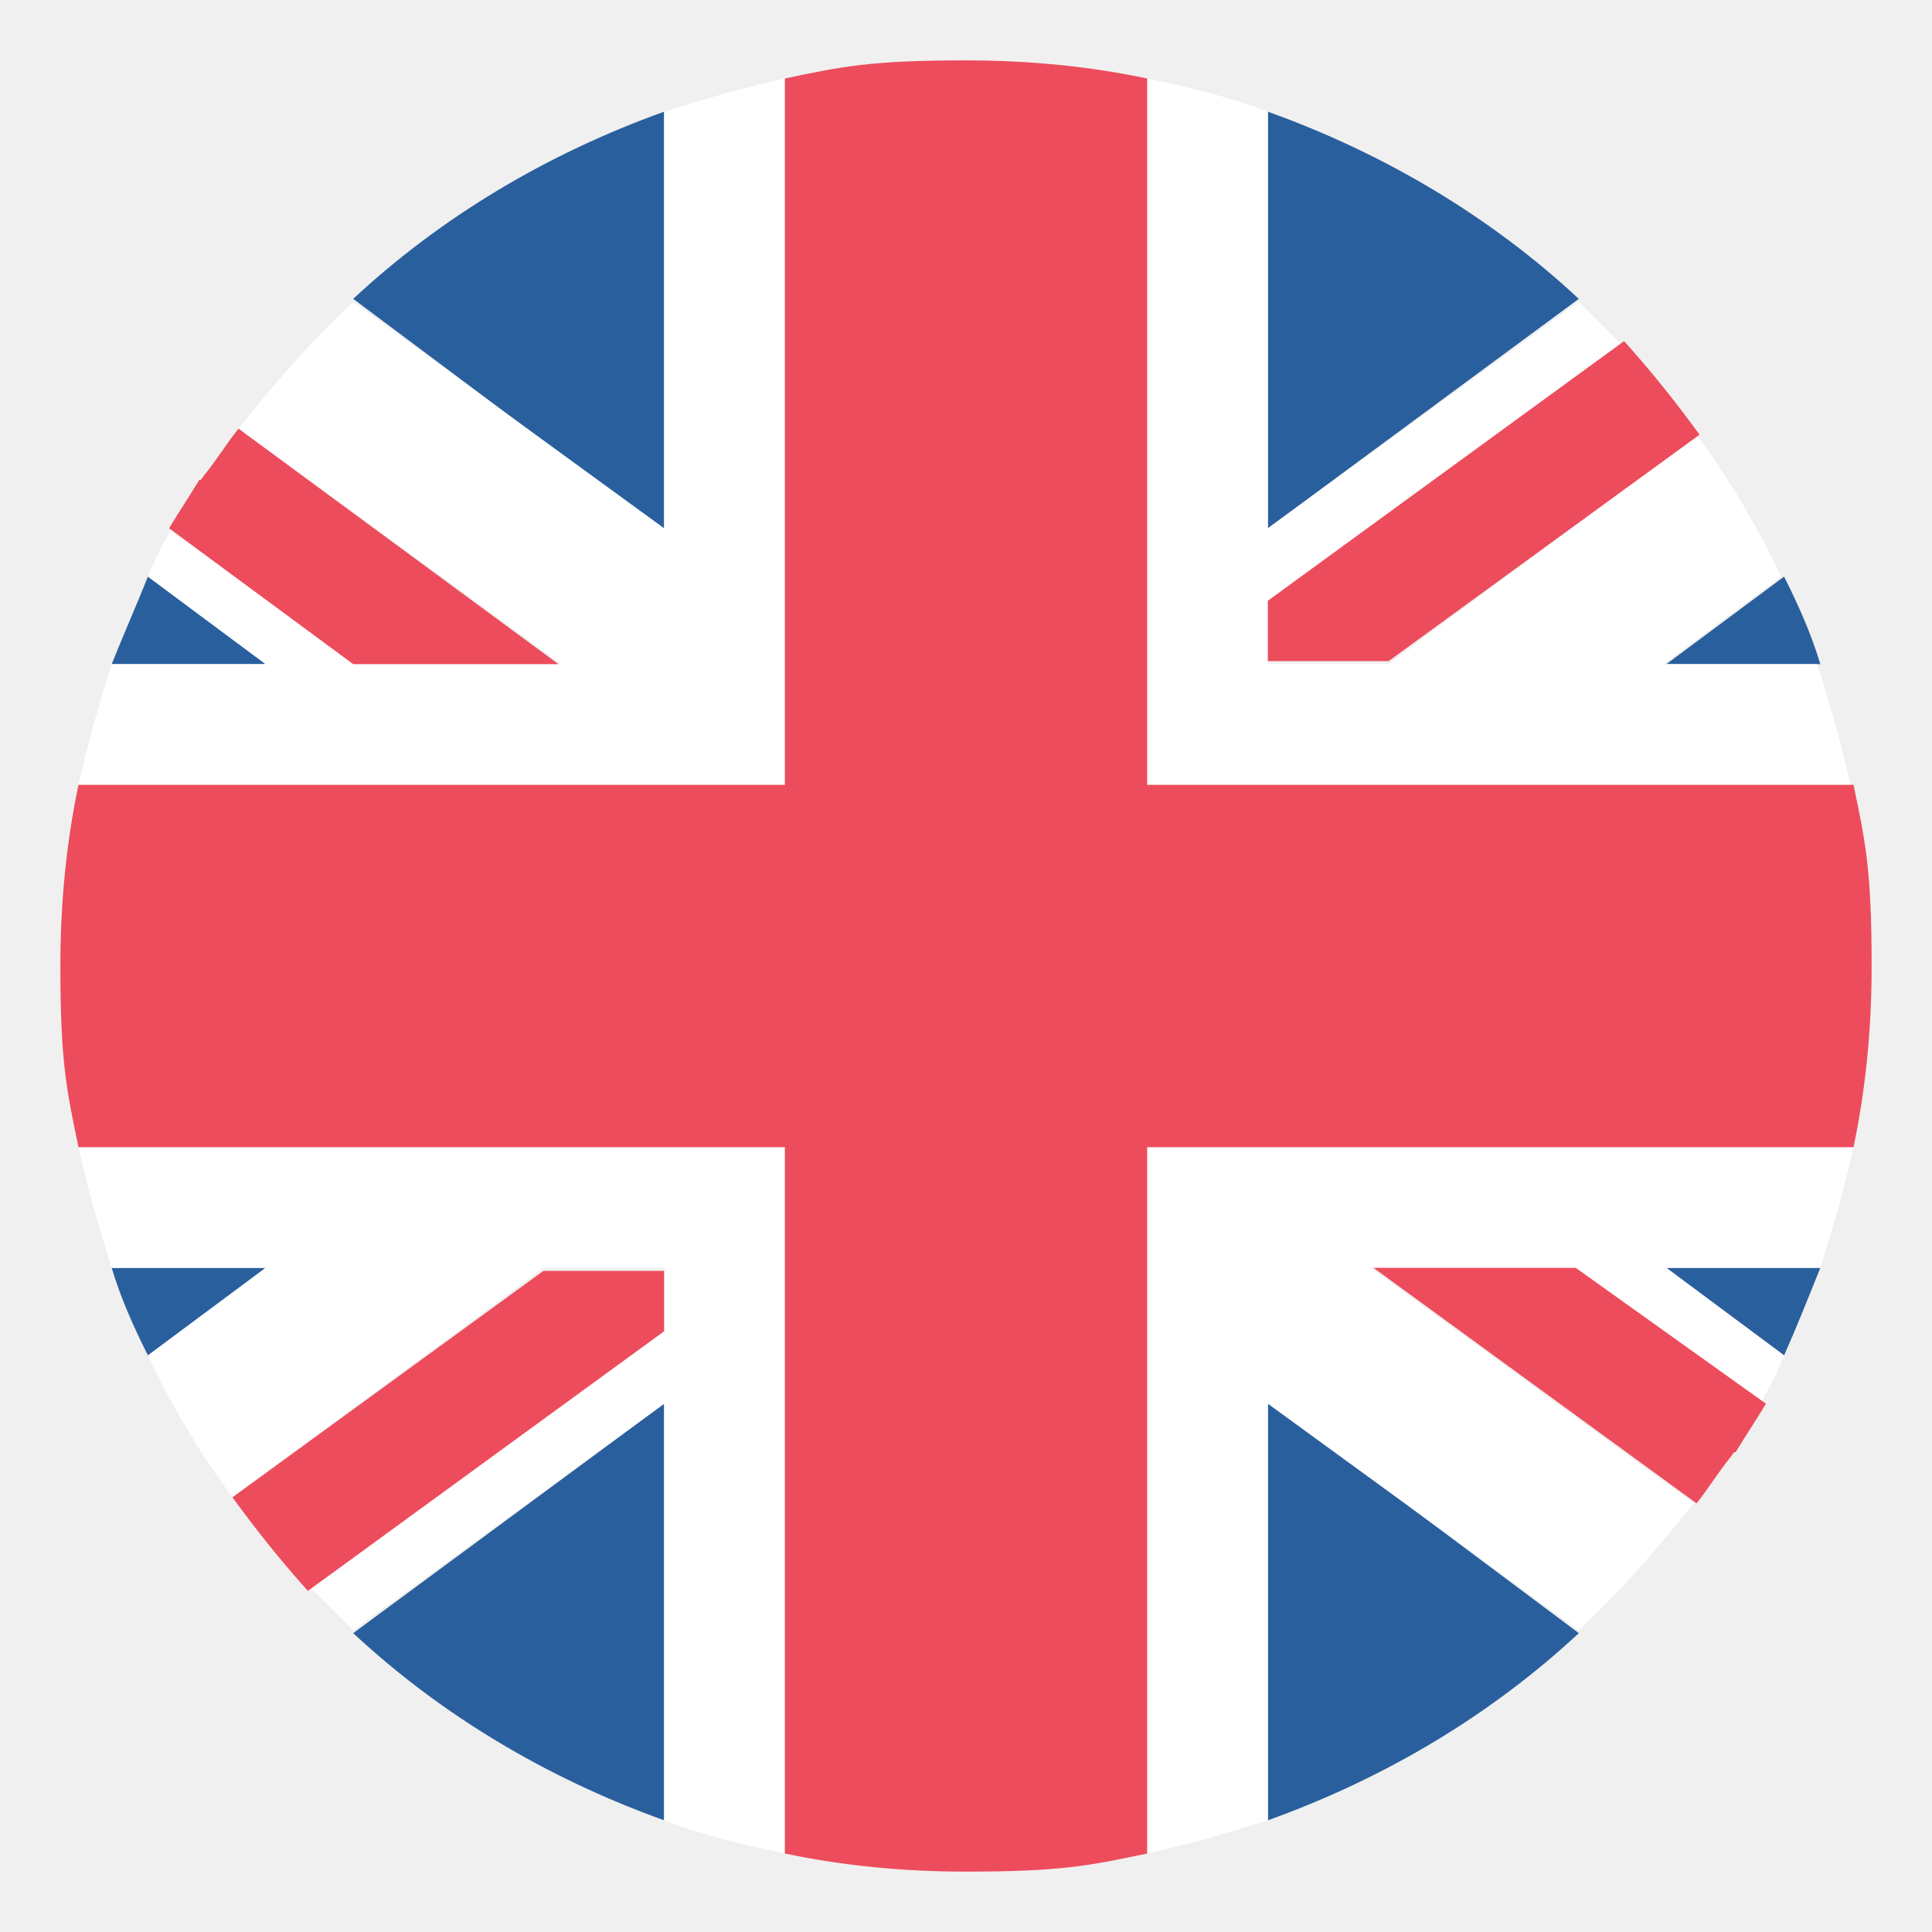
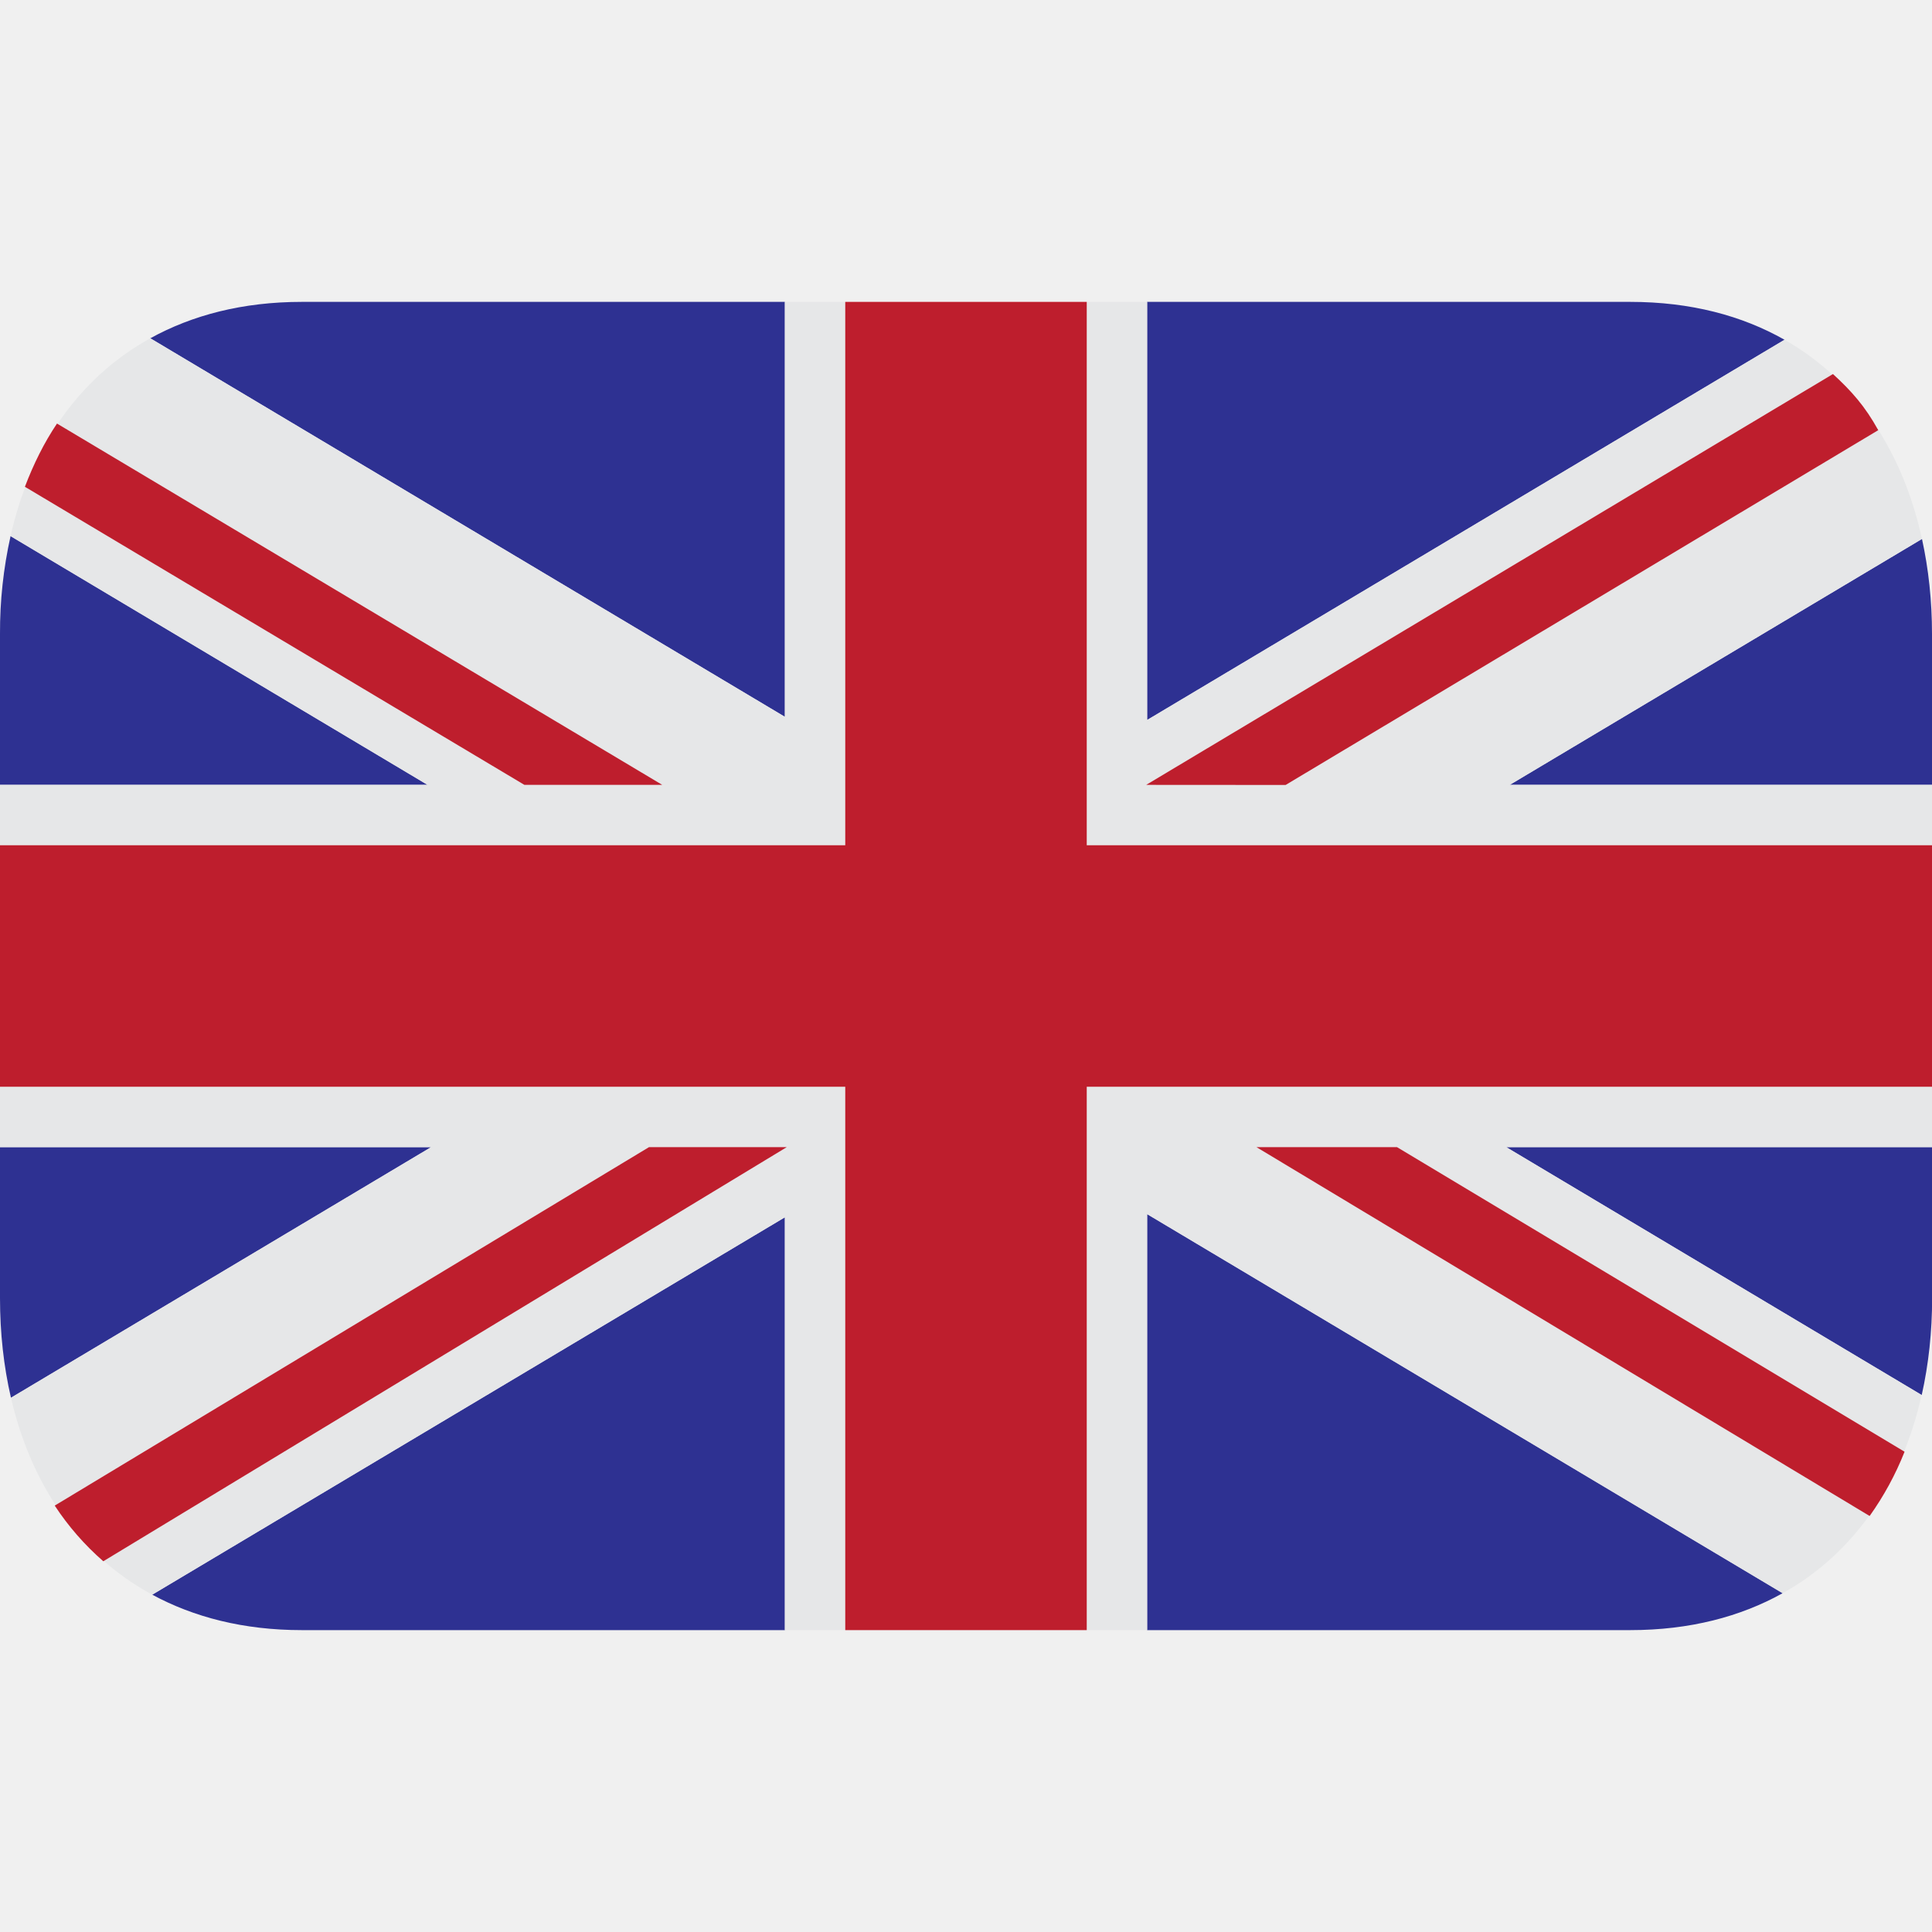
<svg xmlns="http://www.w3.org/2000/svg" width="1em" height="1em" viewBox="0 0 64 64">
  <path d="M0 0h64v64H0z" fill="none" />
-   <path fill="#2a5f9e" d="M22 60.3V46.5l-10.3 7.6c2.9 2.7 6.4 4.8 10.3 6.2m20 0c3.9-1.4 7.4-3.5 10.3-6.2L42 46.4zM3.7 42c.3 1 .7 1.9 1.2 2.9L8.8 42zm51.5 0l3.9 2.9c.4-.9.8-1.9 1.2-2.9z" />
-   <path fill="#fff" d="M23.5 38H2.6c.3 1.4.7 2.7 1.1 4h5.1l-3.9 2.9c.8 1.7 1.7 3.2 2.8 4.7L18 42h4v2l-11.7 8.6l1.4 1.4L22 46.5v13.8c1.3.5 2.6.8 4 1.1V38zm37.9 0H38v23.4c1.4-.3 2.7-.7 4-1.1V46.5L52.3 54c1.4-1.3 2.6-2.7 3.8-4.2L45.4 42h6.8l6.1 4.5c.3-.5.6-1.1.8-1.6L55.2 42h5.1c.4-1.3.8-2.6 1.1-4" />
-   <path fill="#ed4c5c" d="M7.7 49.6c.8 1.1 1.6 2.1 2.5 3.1L22 44.1v-2h-4zM45.5 42l10.7 7.8c.4-.5.7-1 1.1-1.5c.1-.1.1-.2.2-.2c.3-.5.7-1.1 1-1.6L52.2 42z" />
-   <path fill="#2a5f9e" d="M42 3.7v13.8l10.3-7.6C49.4 7.2 45.9 5.1 42 3.7m-20 0c-3.9 1.4-7.4 3.5-10.3 6.2L22 17.6zM60.3 22c-.3-1-.7-1.9-1.2-2.9L55.2 22zM8.8 22l-3.9-2.9c-.4 1-.8 1.9-1.2 2.9z" />
-   <path fill="#fff" d="M40.5 26h20.8c-.3-1.4-.7-2.7-1.1-4h-5.1l3.9-2.9c-.8-1.7-1.7-3.2-2.8-4.7L46 22h-4v-2l11.7-8.6l-1.4-1.4L42 17.5V3.7c-1.3-.5-2.6-.8-4-1.1V26zM2.6 26H26V2.6c-1.4.3-2.7.7-4 1.1v13.8L11.7 10c-1.4 1.3-2.6 2.7-3.8 4.2L18.6 22h-6.8l-6.1-4.5c-.3.5-.6 1.1-.8 1.6L8.8 22H3.7c-.4 1.3-.8 2.6-1.1 4" />
-   <g fill="#ed4c5c">
-     <path d="M56.3 14.4c-.8-1.1-1.6-2.1-2.5-3.1L42 19.9v2h4zM18.5 22L7.9 14.2c-.4.5-.7 1-1.1 1.5c-.1.1-.1.2-.2.2c-.3.5-.7 1.1-1 1.6l6.1 4.5z" />
-     <path d="M61.4 26H38V2.6Q35.15 2 32 2c-3.15 0-4.1.2-6 .6V26H2.6Q2 28.85 2 32c0 3.15.2 4.1.6 6H26v23.4q2.85.6 6 .6c3.15 0 4.1-.2 6-.6V38h23.4q.6-2.85.6-6c0-3.15-.2-4.1-.6-6" />
-   </g>
+   <path fill="#2e3192" d="M38 54h16c1.977 0 3.657-.446 5.052-1.223L38 40.219zm25.66-7.79c.228-1.017.344-2.094.344-3.211v-5h-14.11l13.762 8.211M.35 17.759A14.6 14.6 0 0 0 0 21v5h14.164zM26 10H10c-1.963 0-3.632.44-5.021 1.206L26 23.746zM5.043 52.826C6.419 53.57 8.066 54 10 54h16V40.324zM0 38v5c0 1.151.122 2.26.363 3.303L14.282 38zm59.115-26.745C57.709 10.457 56.006 10 54 10H38v13.851zM64 26v-5c0-1.094-.113-2.149-.332-3.147L50.012 26z" />
+   <path fill="#e6e7e8" d="m50.012 26l13.656-8.147c-.626-2.864-2.15-5.235-4.553-6.598L38 23.851V10h-2v18h28v-2zM0 36v2h14.282L.363 46.303c.661 2.855 2.231 5.199 4.68 6.523L26 40.324V54h2V36zm64 0H36v18h2V40.219l21.052 12.559c2.421-1.348 3.964-3.706 4.604-6.566L49.894 38H64zM26 10v13.746L4.979 11.206C2.549 12.546.996 14.9.349 17.759L14.164 26H0v2h28V10z" />
+   <path fill="#be1e2d" d="M36 28V10h-8v18H0v8h28v18h8V36h28v-8z" />
+   <path fill="#be1e2d" d="M21.938 26L1.888 14.031c-.431.64-.777 1.344-1.063 2.094L17.372 26h4.563M63.09 48.09L46.277 38h-4.656l20.313 12.219a10 10 0 0 0 1.156-2.125m-2.371-35.703L37.969 26l4.619.003L62.219 14.25c-.438-.797-.9-1.311-1.5-1.859M1.813 49.875a9 9 0 0 0 1.609 1.844L26.063 38H21.5z" />
</svg>
